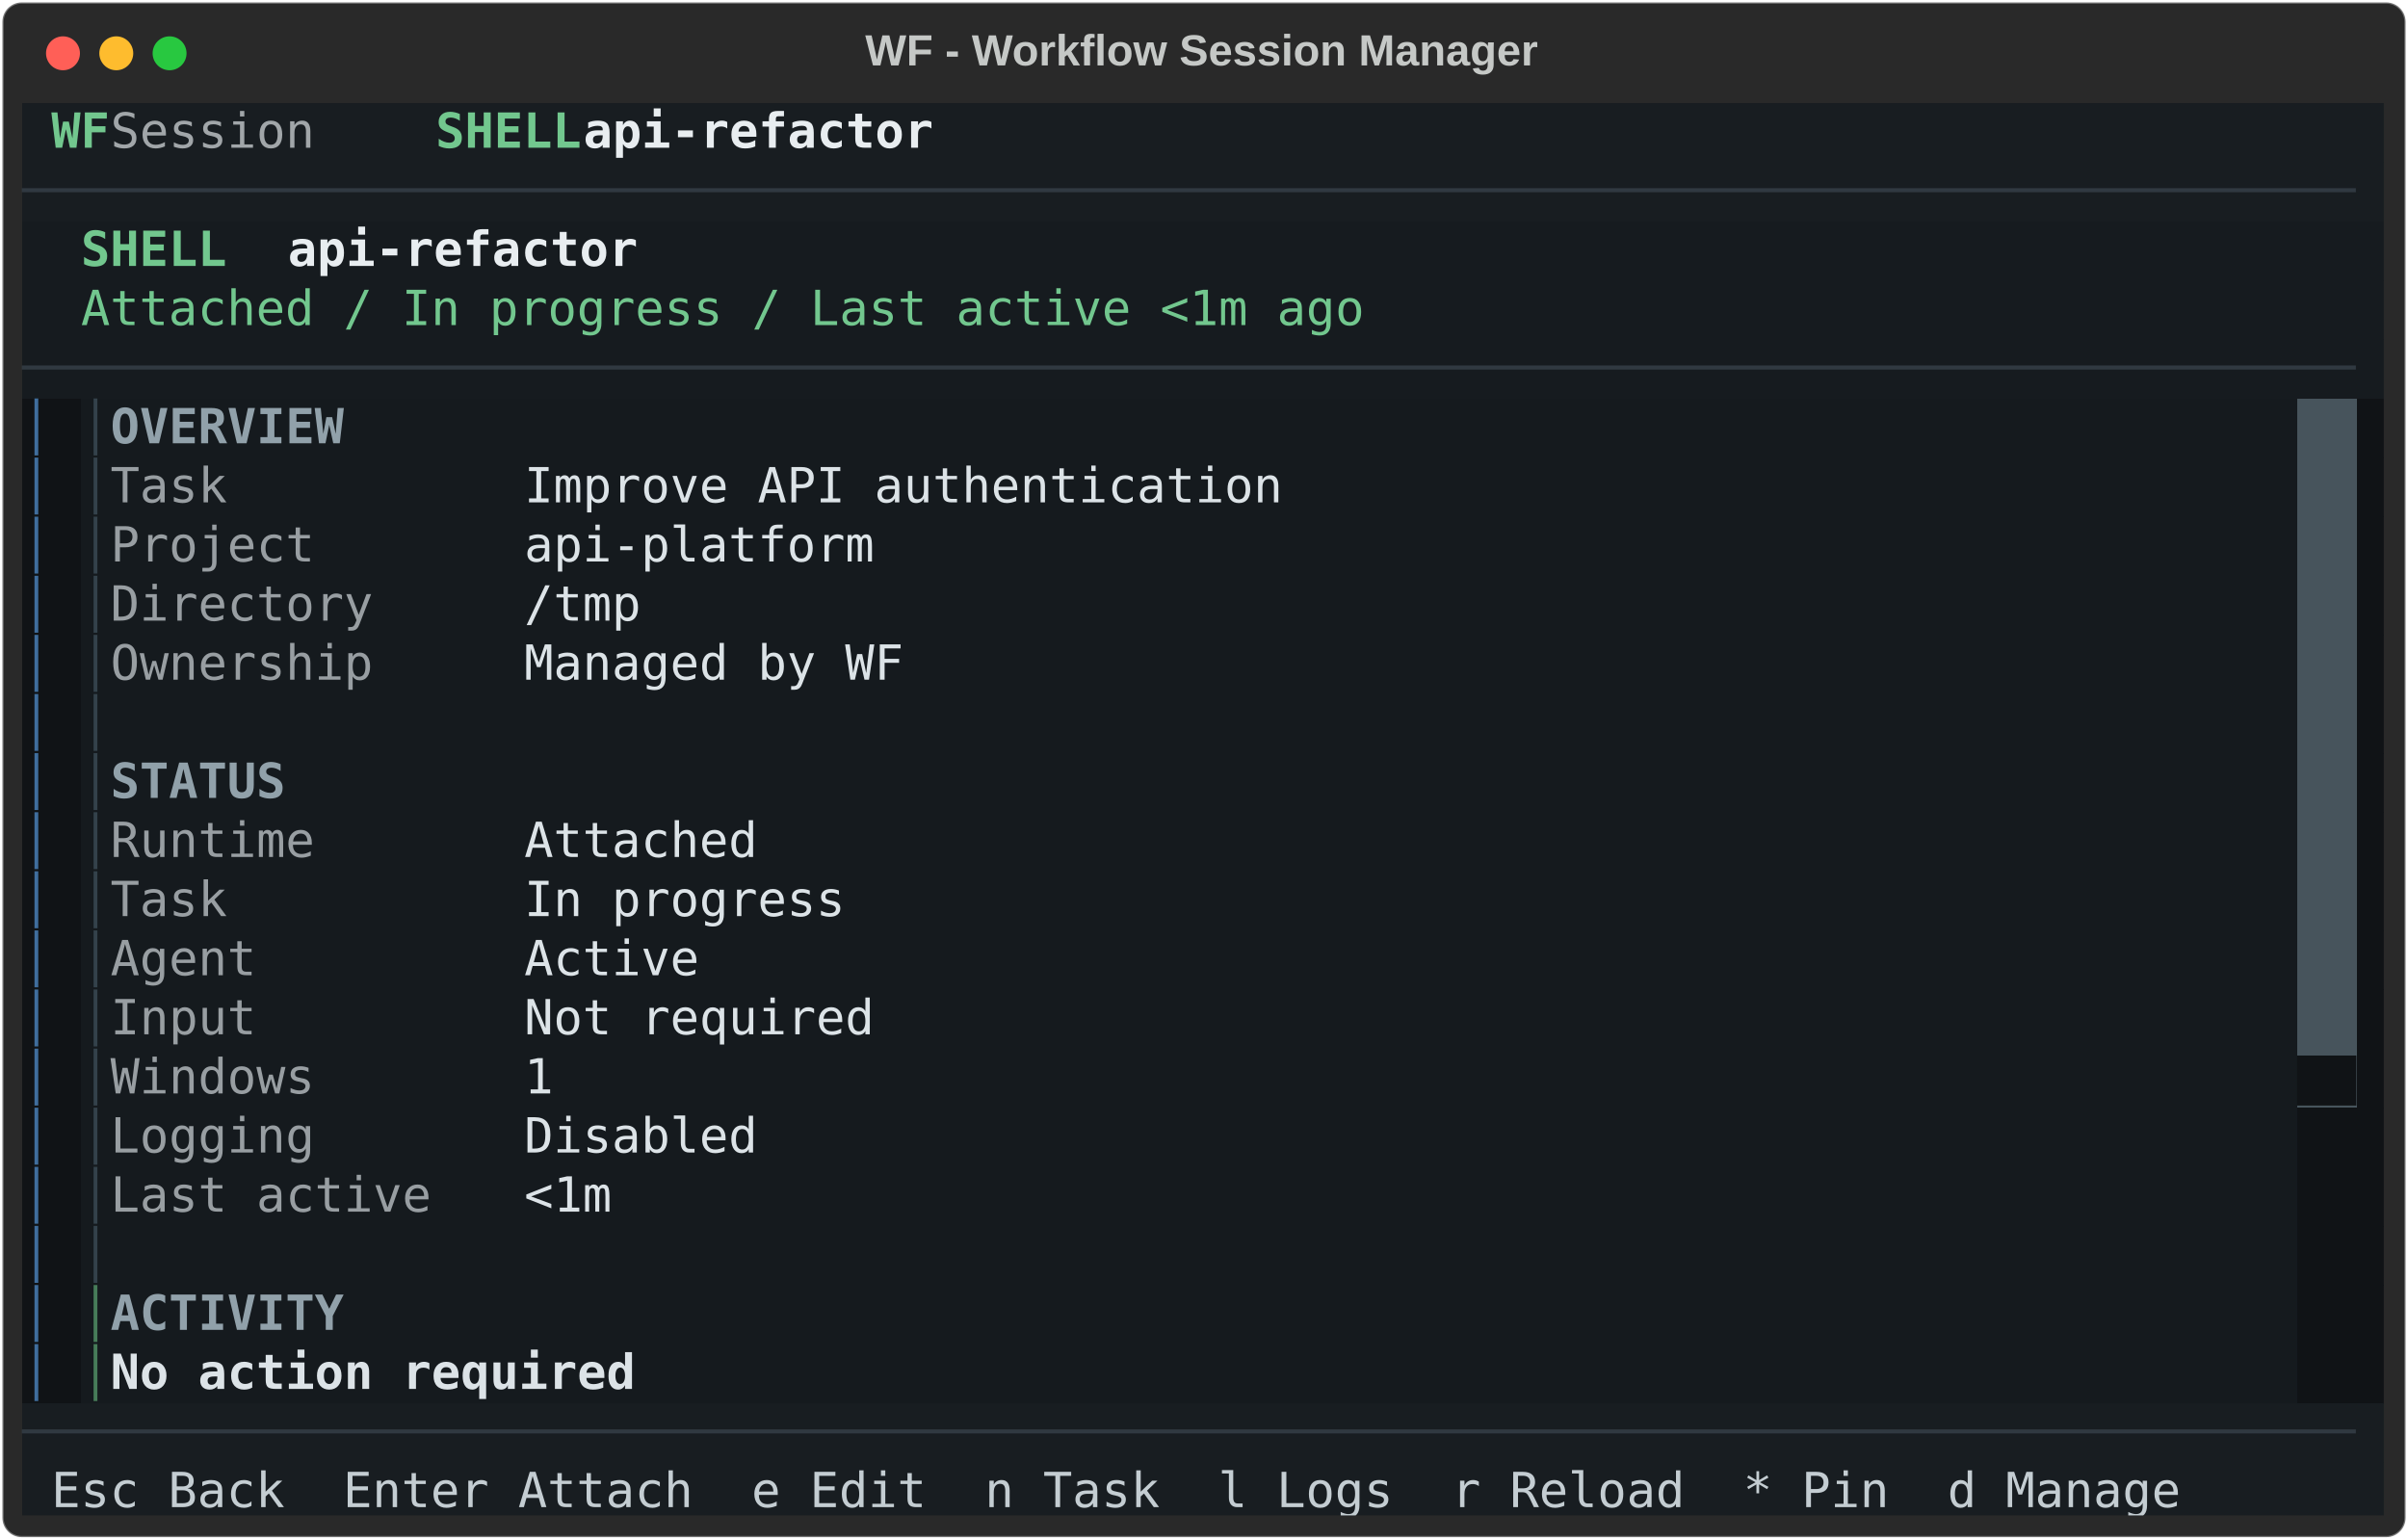
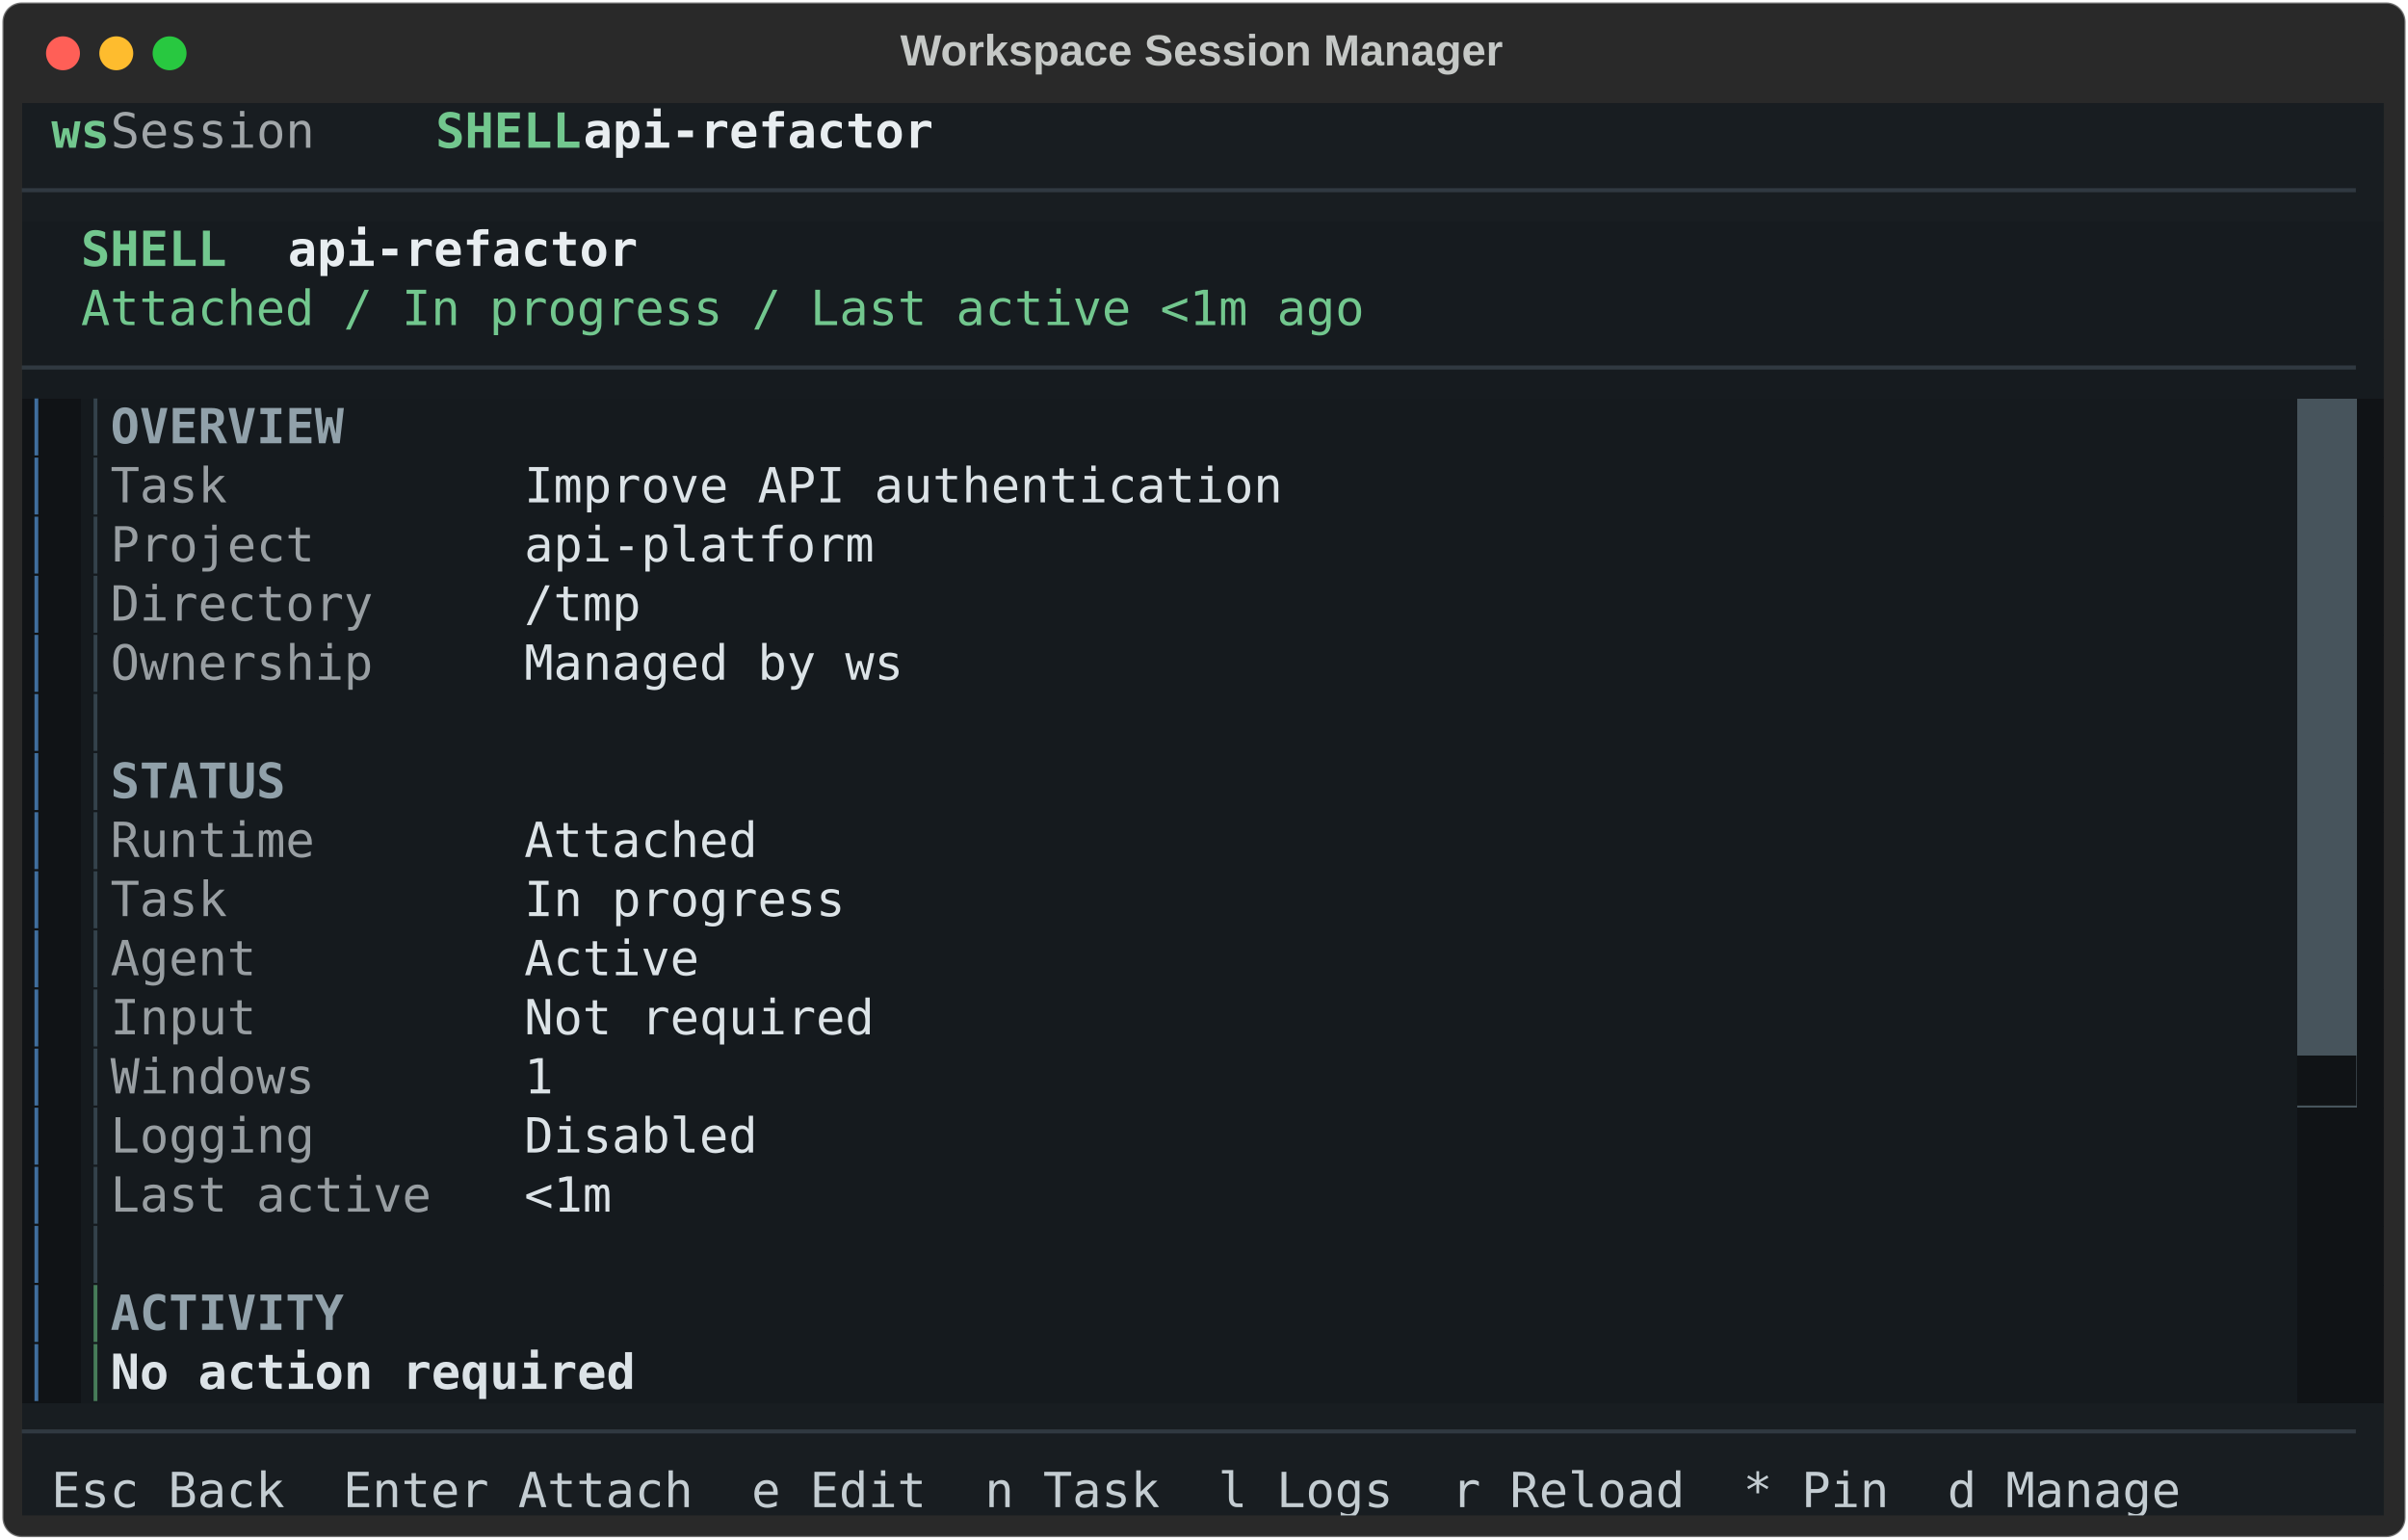
<svg xmlns="http://www.w3.org/2000/svg" class="rich-terminal" viewBox="0 0 994 635.6">
  <style>

    @font-face {
        font-family: "Fira Code";
        src: local("FiraCode-Regular"),
                url("https://cdnjs.cloudflare.com/ajax/libs/firacode/6.2.0/woff2/FiraCode-Regular.woff2") format("woff2"),
                url("https://cdnjs.cloudflare.com/ajax/libs/firacode/6.2.0/woff/FiraCode-Regular.woff") format("woff");
        font-style: normal;
        font-weight: 400;
    }
    @font-face {
        font-family: "Fira Code";
        src: local("FiraCode-Bold"),
                url("https://cdnjs.cloudflare.com/ajax/libs/firacode/6.2.0/woff2/FiraCode-Bold.woff2") format("woff2"),
                url("https://cdnjs.cloudflare.com/ajax/libs/firacode/6.2.0/woff/FiraCode-Bold.woff") format("woff");
        font-style: bold;
        font-weight: 700;
    }

    .terminal-matrix {
        font-family: Fira Code, monospace;
        font-size: 20px;
        line-height: 24.4px;
        font-variant-east-asian: full-width;
    }

    .terminal-title {
        font-size: 18px;
        font-weight: bold;
        font-family: arial;
    }

    .terminal-r1 { fill: #c5c8c6 }
.terminal-r2 { fill: #72c78e;font-weight: bold }
.terminal-r3 { fill: #a1a6a9 }
.terminal-r4 { fill: #e8edf0;font-weight: bold }
.terminal-r5 { fill: #303941 }
.terminal-r6 { fill: #72c78e }
.terminal-r7 { fill: #3f6e9d }
.terminal-r8 { fill: #34424b }
.terminal-r9 { fill: #91a1aa;font-weight: bold }
.terminal-r10 { fill: #101316 }
.terminal-r11 { fill: #989ea2 }
.terminal-r12 { fill: #dce3e7 }
.terminal-r13 { fill: #e8edf0 }
.terminal-r14 { fill: #477c59 }
.terminal-r15 { fill: #dce3e7;font-weight: bold }
.terminal-r16 { fill: #c4cdd2 }
    </style>
  <defs>
    <clipPath id="terminal-clip-terminal">
      <rect x="0" y="0" width="975.0" height="584.6" />
    </clipPath>
    <clipPath id="terminal-line-0">
      <rect x="0" y="1.5" width="976" height="24.65" />
    </clipPath>
    <clipPath id="terminal-line-1">
      <rect x="0" y="25.9" width="976" height="24.65" />
    </clipPath>
    <clipPath id="terminal-line-2">
      <rect x="0" y="50.3" width="976" height="24.65" />
    </clipPath>
    <clipPath id="terminal-line-3">
      <rect x="0" y="74.7" width="976" height="24.65" />
    </clipPath>
    <clipPath id="terminal-line-4">
      <rect x="0" y="99.1" width="976" height="24.65" />
    </clipPath>
    <clipPath id="terminal-line-5">
      <rect x="0" y="123.5" width="976" height="24.65" />
    </clipPath>
    <clipPath id="terminal-line-6">
      <rect x="0" y="147.9" width="976" height="24.65" />
    </clipPath>
    <clipPath id="terminal-line-7">
      <rect x="0" y="172.3" width="976" height="24.65" />
    </clipPath>
    <clipPath id="terminal-line-8">
      <rect x="0" y="196.7" width="976" height="24.65" />
    </clipPath>
    <clipPath id="terminal-line-9">
      <rect x="0" y="221.1" width="976" height="24.65" />
    </clipPath>
    <clipPath id="terminal-line-10">
      <rect x="0" y="245.5" width="976" height="24.65" />
    </clipPath>
    <clipPath id="terminal-line-11">
      <rect x="0" y="269.9" width="976" height="24.65" />
    </clipPath>
    <clipPath id="terminal-line-12">
      <rect x="0" y="294.3" width="976" height="24.65" />
    </clipPath>
    <clipPath id="terminal-line-13">
      <rect x="0" y="318.7" width="976" height="24.65" />
    </clipPath>
    <clipPath id="terminal-line-14">
      <rect x="0" y="343.1" width="976" height="24.65" />
    </clipPath>
    <clipPath id="terminal-line-15">
      <rect x="0" y="367.5" width="976" height="24.65" />
    </clipPath>
    <clipPath id="terminal-line-16">
      <rect x="0" y="391.9" width="976" height="24.65" />
    </clipPath>
    <clipPath id="terminal-line-17">
      <rect x="0" y="416.3" width="976" height="24.65" />
    </clipPath>
    <clipPath id="terminal-line-18">
      <rect x="0" y="440.7" width="976" height="24.65" />
    </clipPath>
    <clipPath id="terminal-line-19">
      <rect x="0" y="465.1" width="976" height="24.65" />
    </clipPath>
    <clipPath id="terminal-line-20">
      <rect x="0" y="489.5" width="976" height="24.65" />
    </clipPath>
    <clipPath id="terminal-line-21">
      <rect x="0" y="513.9" width="976" height="24.65" />
    </clipPath>
    <clipPath id="terminal-line-22">
      <rect x="0" y="538.3" width="976" height="24.65" />
    </clipPath>
  </defs>
  <rect fill="#292929" stroke="rgba(255,255,255,0.35)" stroke-width="1" x="1" y="1" width="992" height="633.6" rx="8" />
-   <text class="terminal-title" fill="#c5c8c6" text-anchor="middle" x="496" y="27">WF - Workflow Session Manager</text>
+   <text class="terminal-title" fill="#c5c8c6" text-anchor="middle" x="496" y="27">Workspace Session Manager</text>
  <g transform="translate(26,22)">
    <circle cx="0" cy="0" r="7" fill="#ff5f57" />
    <circle cx="22" cy="0" r="7" fill="#febc2e" />
    <circle cx="44" cy="0" r="7" fill="#28c840" />
  </g>
  <g transform="translate(9, 41)" clip-path="url(#terminal-clip-terminal)">
    <rect fill="#181d21" x="0" y="1.5" width="12.2" height="24.65" shape-rendering="crispEdges" />
    <rect fill="#181d21" x="12.2" y="1.5" width="24.4" height="24.65" shape-rendering="crispEdges" />
    <rect fill="#181d21" x="36.6" y="1.5" width="134.2" height="24.65" shape-rendering="crispEdges" />
    <rect fill="#181d21" x="170.8" y="1.5" width="61" height="24.65" shape-rendering="crispEdges" />
    <rect fill="#181d21" x="231.8" y="1.5" width="170.8" height="24.65" shape-rendering="crispEdges" />
    <rect fill="#181d21" x="402.6" y="1.5" width="573.4" height="24.65" shape-rendering="crispEdges" />
    <rect fill="#181d21" x="0" y="25.9" width="976" height="24.65" shape-rendering="crispEdges" />
    <rect fill="#161b1f" x="0" y="50.3" width="24.4" height="24.65" shape-rendering="crispEdges" />
    <rect fill="#161b1f" x="24.4" y="50.3" width="85.4" height="24.65" shape-rendering="crispEdges" />
    <rect fill="#161b1f" x="109.8" y="50.3" width="146.4" height="24.65" shape-rendering="crispEdges" />
    <rect fill="#161b1f" x="256.2" y="50.3" width="719.8" height="24.65" shape-rendering="crispEdges" />
    <rect fill="#161b1f" x="0" y="74.7" width="24.4" height="24.65" shape-rendering="crispEdges" />
    <rect fill="#161b1f" x="24.4" y="74.7" width="536.8" height="24.65" shape-rendering="crispEdges" />
    <rect fill="#161b1f" x="561.2" y="74.7" width="414.8" height="24.65" shape-rendering="crispEdges" />
    <rect fill="#161b1f" x="0" y="99.1" width="976" height="24.65" shape-rendering="crispEdges" />
    <rect fill="#101316" x="0" y="123.5" width="12.2" height="24.65" shape-rendering="crispEdges" />
    <rect fill="#101316" x="12.2" y="123.5" width="12.2" height="24.65" shape-rendering="crispEdges" />
    <rect fill="#151a1e" x="24.4" y="123.5" width="12.2" height="24.65" shape-rendering="crispEdges" />
    <rect fill="#151a1e" x="36.6" y="123.5" width="97.6" height="24.65" shape-rendering="crispEdges" />
    <rect fill="#151a1e" x="134.2" y="123.5" width="805.2" height="24.65" shape-rendering="crispEdges" />
    <rect fill="#47545c" x="939.4" y="123.5" width="24.4" height="24.65" shape-rendering="crispEdges" />
    <rect fill="#101316" x="963.8" y="123.5" width="12.2" height="24.65" shape-rendering="crispEdges" />
    <rect fill="#101316" x="0" y="147.9" width="12.2" height="24.65" shape-rendering="crispEdges" />
    <rect fill="#101316" x="12.2" y="147.9" width="12.2" height="24.65" shape-rendering="crispEdges" />
    <rect fill="#151a1e" x="24.4" y="147.9" width="12.2" height="24.65" shape-rendering="crispEdges" />
    <rect fill="#151a1e" x="36.6" y="147.9" width="170.8" height="24.65" shape-rendering="crispEdges" />
    <rect fill="#151a1e" x="207.4" y="147.9" width="317.2" height="24.65" shape-rendering="crispEdges" />
    <rect fill="#151a1e" x="524.6" y="147.9" width="414.8" height="24.65" shape-rendering="crispEdges" />
    <rect fill="#47545c" x="939.4" y="147.9" width="24.4" height="24.65" shape-rendering="crispEdges" />
    <rect fill="#101316" x="963.8" y="147.9" width="12.2" height="24.65" shape-rendering="crispEdges" />
    <rect fill="#101316" x="0" y="172.3" width="12.2" height="24.65" shape-rendering="crispEdges" />
    <rect fill="#101316" x="12.2" y="172.3" width="12.2" height="24.65" shape-rendering="crispEdges" />
    <rect fill="#151a1e" x="24.4" y="172.3" width="12.2" height="24.65" shape-rendering="crispEdges" />
    <rect fill="#151a1e" x="36.6" y="172.3" width="170.8" height="24.65" shape-rendering="crispEdges" />
    <rect fill="#151a1e" x="207.4" y="172.3" width="146.4" height="24.65" shape-rendering="crispEdges" />
    <rect fill="#151a1e" x="353.8" y="172.3" width="585.6" height="24.65" shape-rendering="crispEdges" />
    <rect fill="#47545c" x="939.4" y="172.3" width="24.4" height="24.65" shape-rendering="crispEdges" />
    <rect fill="#101316" x="963.8" y="172.3" width="12.2" height="24.65" shape-rendering="crispEdges" />
    <rect fill="#101316" x="0" y="196.7" width="12.2" height="24.65" shape-rendering="crispEdges" />
    <rect fill="#101316" x="12.2" y="196.7" width="12.2" height="24.65" shape-rendering="crispEdges" />
    <rect fill="#151a1e" x="24.4" y="196.7" width="12.2" height="24.65" shape-rendering="crispEdges" />
    <rect fill="#151a1e" x="36.6" y="196.7" width="170.8" height="24.65" shape-rendering="crispEdges" />
    <rect fill="#151a1e" x="207.4" y="196.7" width="48.8" height="24.65" shape-rendering="crispEdges" />
    <rect fill="#151a1e" x="256.2" y="196.7" width="683.2" height="24.65" shape-rendering="crispEdges" />
    <rect fill="#47545c" x="939.4" y="196.7" width="24.4" height="24.65" shape-rendering="crispEdges" />
    <rect fill="#101316" x="963.8" y="196.7" width="12.2" height="24.65" shape-rendering="crispEdges" />
    <rect fill="#101316" x="0" y="221.1" width="12.2" height="24.65" shape-rendering="crispEdges" />
    <rect fill="#101316" x="12.2" y="221.1" width="12.2" height="24.65" shape-rendering="crispEdges" />
    <rect fill="#151a1e" x="24.4" y="221.1" width="12.2" height="24.65" shape-rendering="crispEdges" />
    <rect fill="#151a1e" x="36.6" y="221.1" width="170.8" height="24.65" shape-rendering="crispEdges" />
    <rect fill="#151a1e" x="207.4" y="221.1" width="158.6" height="24.65" shape-rendering="crispEdges" />
    <rect fill="#151a1e" x="366" y="221.1" width="573.4" height="24.65" shape-rendering="crispEdges" />
    <rect fill="#47545c" x="939.4" y="221.1" width="24.4" height="24.65" shape-rendering="crispEdges" />
    <rect fill="#101316" x="963.8" y="221.1" width="12.2" height="24.65" shape-rendering="crispEdges" />
    <rect fill="#101316" x="0" y="245.5" width="12.2" height="24.65" shape-rendering="crispEdges" />
    <rect fill="#101316" x="12.2" y="245.5" width="12.2" height="24.65" shape-rendering="crispEdges" />
    <rect fill="#151a1e" x="24.4" y="245.5" width="12.2" height="24.65" shape-rendering="crispEdges" />
    <rect fill="#151a1e" x="36.6" y="245.5" width="0" height="24.65" shape-rendering="crispEdges" />
    <rect fill="#151a1e" x="36.6" y="245.5" width="902.8" height="24.65" shape-rendering="crispEdges" />
    <rect fill="#47545c" x="939.4" y="245.5" width="24.4" height="24.65" shape-rendering="crispEdges" />
    <rect fill="#101316" x="963.8" y="245.5" width="12.2" height="24.65" shape-rendering="crispEdges" />
    <rect fill="#101316" x="0" y="269.9" width="12.2" height="24.65" shape-rendering="crispEdges" />
    <rect fill="#101316" x="12.2" y="269.9" width="12.2" height="24.65" shape-rendering="crispEdges" />
    <rect fill="#151a1e" x="24.4" y="269.9" width="12.2" height="24.65" shape-rendering="crispEdges" />
    <rect fill="#151a1e" x="36.6" y="269.9" width="73.2" height="24.65" shape-rendering="crispEdges" />
    <rect fill="#151a1e" x="109.8" y="269.9" width="829.6" height="24.65" shape-rendering="crispEdges" />
    <rect fill="#47545c" x="939.4" y="269.9" width="24.4" height="24.65" shape-rendering="crispEdges" />
    <rect fill="#101316" x="963.8" y="269.9" width="12.2" height="24.65" shape-rendering="crispEdges" />
    <rect fill="#101316" x="0" y="294.3" width="12.2" height="24.65" shape-rendering="crispEdges" />
    <rect fill="#101316" x="12.2" y="294.3" width="12.2" height="24.65" shape-rendering="crispEdges" />
    <rect fill="#151a1e" x="24.4" y="294.3" width="12.2" height="24.65" shape-rendering="crispEdges" />
    <rect fill="#151a1e" x="36.6" y="294.3" width="170.8" height="24.65" shape-rendering="crispEdges" />
    <rect fill="#151a1e" x="207.4" y="294.3" width="97.6" height="24.65" shape-rendering="crispEdges" />
    <rect fill="#151a1e" x="305" y="294.3" width="634.4" height="24.65" shape-rendering="crispEdges" />
    <rect fill="#47545c" x="939.4" y="294.3" width="24.4" height="24.65" shape-rendering="crispEdges" />
    <rect fill="#101316" x="963.8" y="294.3" width="12.2" height="24.65" shape-rendering="crispEdges" />
    <rect fill="#101316" x="0" y="318.7" width="12.2" height="24.65" shape-rendering="crispEdges" />
    <rect fill="#101316" x="12.2" y="318.7" width="12.2" height="24.65" shape-rendering="crispEdges" />
    <rect fill="#151a1e" x="24.4" y="318.7" width="12.2" height="24.65" shape-rendering="crispEdges" />
    <rect fill="#151a1e" x="36.6" y="318.7" width="170.8" height="24.65" shape-rendering="crispEdges" />
    <rect fill="#151a1e" x="207.4" y="318.7" width="134.2" height="24.65" shape-rendering="crispEdges" />
    <rect fill="#151a1e" x="341.6" y="318.7" width="597.8" height="24.65" shape-rendering="crispEdges" />
    <rect fill="#47545c" x="939.4" y="318.7" width="24.4" height="24.65" shape-rendering="crispEdges" />
    <rect fill="#101316" x="963.8" y="318.7" width="12.2" height="24.65" shape-rendering="crispEdges" />
    <rect fill="#101316" x="0" y="343.1" width="12.2" height="24.65" shape-rendering="crispEdges" />
    <rect fill="#101316" x="12.2" y="343.1" width="12.2" height="24.65" shape-rendering="crispEdges" />
    <rect fill="#151a1e" x="24.4" y="343.1" width="12.2" height="24.65" shape-rendering="crispEdges" />
    <rect fill="#151a1e" x="36.6" y="343.1" width="170.8" height="24.65" shape-rendering="crispEdges" />
    <rect fill="#151a1e" x="207.4" y="343.1" width="73.2" height="24.65" shape-rendering="crispEdges" />
    <rect fill="#151a1e" x="280.6" y="343.1" width="658.8" height="24.65" shape-rendering="crispEdges" />
    <rect fill="#47545c" x="939.4" y="343.1" width="24.4" height="24.65" shape-rendering="crispEdges" />
    <rect fill="#101316" x="963.8" y="343.1" width="12.2" height="24.65" shape-rendering="crispEdges" />
    <rect fill="#101316" x="0" y="367.5" width="12.2" height="24.65" shape-rendering="crispEdges" />
    <rect fill="#101316" x="12.2" y="367.5" width="12.2" height="24.65" shape-rendering="crispEdges" />
    <rect fill="#151a1e" x="24.4" y="367.5" width="12.2" height="24.65" shape-rendering="crispEdges" />
    <rect fill="#151a1e" x="36.6" y="367.5" width="170.8" height="24.65" shape-rendering="crispEdges" />
    <rect fill="#151a1e" x="207.4" y="367.5" width="146.4" height="24.65" shape-rendering="crispEdges" />
    <rect fill="#151a1e" x="353.8" y="367.5" width="585.6" height="24.65" shape-rendering="crispEdges" />
    <rect fill="#47545c" x="939.4" y="367.5" width="24.4" height="24.65" shape-rendering="crispEdges" />
    <rect fill="#101316" x="963.8" y="367.5" width="12.2" height="24.65" shape-rendering="crispEdges" />
    <rect fill="#101316" x="0" y="391.9" width="12.2" height="24.65" shape-rendering="crispEdges" />
    <rect fill="#101316" x="12.2" y="391.9" width="12.2" height="24.65" shape-rendering="crispEdges" />
    <rect fill="#151a1e" x="24.4" y="391.9" width="12.2" height="24.65" shape-rendering="crispEdges" />
    <rect fill="#151a1e" x="36.6" y="391.9" width="170.8" height="24.65" shape-rendering="crispEdges" />
    <rect fill="#151a1e" x="207.4" y="391.9" width="12.2" height="24.65" shape-rendering="crispEdges" />
    <rect fill="#151a1e" x="219.6" y="391.9" width="719.8" height="24.65" shape-rendering="crispEdges" />
    <rect fill="#47545c" x="939.4" y="391.9" width="24.4" height="24.65" shape-rendering="crispEdges" />
    <rect fill="#101316" x="963.8" y="391.9" width="12.2" height="24.65" shape-rendering="crispEdges" />
    <rect fill="#101316" x="0" y="416.3" width="12.2" height="24.65" shape-rendering="crispEdges" />
    <rect fill="#101316" x="12.2" y="416.3" width="12.2" height="24.65" shape-rendering="crispEdges" />
    <rect fill="#151a1e" x="24.4" y="416.3" width="12.2" height="24.65" shape-rendering="crispEdges" />
    <rect fill="#151a1e" x="36.6" y="416.3" width="170.8" height="24.65" shape-rendering="crispEdges" />
    <rect fill="#151a1e" x="207.4" y="416.3" width="97.6" height="24.65" shape-rendering="crispEdges" />
    <rect fill="#151a1e" x="305" y="416.3" width="634.4" height="24.65" shape-rendering="crispEdges" />
    <rect fill="#101316" x="939.4" y="416.3" width="24.4" height="24.65" shape-rendering="crispEdges" />
    <rect fill="#101316" x="963.8" y="416.3" width="12.2" height="24.65" shape-rendering="crispEdges" />
    <rect fill="#101316" x="0" y="440.7" width="12.2" height="24.65" shape-rendering="crispEdges" />
    <rect fill="#101316" x="12.2" y="440.7" width="12.2" height="24.65" shape-rendering="crispEdges" />
    <rect fill="#151a1e" x="24.4" y="440.7" width="12.2" height="24.65" shape-rendering="crispEdges" />
    <rect fill="#151a1e" x="36.6" y="440.7" width="170.8" height="24.65" shape-rendering="crispEdges" />
    <rect fill="#151a1e" x="207.4" y="440.7" width="36.6" height="24.65" shape-rendering="crispEdges" />
    <rect fill="#151a1e" x="244" y="440.7" width="695.4" height="24.65" shape-rendering="crispEdges" />
    <rect fill="#101316" x="939.4" y="440.7" width="24.4" height="24.65" shape-rendering="crispEdges" />
    <rect fill="#101316" x="963.8" y="440.7" width="12.2" height="24.65" shape-rendering="crispEdges" />
    <rect fill="#101316" x="0" y="465.1" width="12.2" height="24.65" shape-rendering="crispEdges" />
    <rect fill="#101316" x="12.2" y="465.1" width="12.2" height="24.65" shape-rendering="crispEdges" />
    <rect fill="#151a1e" x="24.4" y="465.1" width="12.2" height="24.65" shape-rendering="crispEdges" />
    <rect fill="#151a1e" x="36.6" y="465.1" width="0" height="24.65" shape-rendering="crispEdges" />
    <rect fill="#151a1e" x="36.6" y="465.1" width="902.8" height="24.65" shape-rendering="crispEdges" />
    <rect fill="#101316" x="939.4" y="465.1" width="24.4" height="24.65" shape-rendering="crispEdges" />
    <rect fill="#101316" x="963.8" y="465.1" width="12.2" height="24.65" shape-rendering="crispEdges" />
    <rect fill="#101316" x="0" y="489.5" width="12.2" height="24.65" shape-rendering="crispEdges" />
    <rect fill="#101316" x="12.2" y="489.5" width="12.2" height="24.65" shape-rendering="crispEdges" />
    <rect fill="#151a1e" x="24.4" y="489.5" width="12.2" height="24.65" shape-rendering="crispEdges" />
    <rect fill="#151a1e" x="36.6" y="489.5" width="97.6" height="24.65" shape-rendering="crispEdges" />
    <rect fill="#151a1e" x="134.2" y="489.5" width="805.2" height="24.65" shape-rendering="crispEdges" />
    <rect fill="#101316" x="939.4" y="489.5" width="24.4" height="24.65" shape-rendering="crispEdges" />
    <rect fill="#101316" x="963.8" y="489.5" width="12.2" height="24.65" shape-rendering="crispEdges" />
    <rect fill="#101316" x="0" y="513.9" width="12.2" height="24.65" shape-rendering="crispEdges" />
    <rect fill="#101316" x="12.2" y="513.9" width="12.2" height="24.65" shape-rendering="crispEdges" />
    <rect fill="#151a1e" x="24.4" y="513.9" width="12.2" height="24.65" shape-rendering="crispEdges" />
    <rect fill="#151a1e" x="36.6" y="513.9" width="219.6" height="24.65" shape-rendering="crispEdges" />
    <rect fill="#151a1e" x="256.2" y="513.9" width="683.2" height="24.65" shape-rendering="crispEdges" />
    <rect fill="#101316" x="939.4" y="513.9" width="24.4" height="24.65" shape-rendering="crispEdges" />
    <rect fill="#101316" x="963.8" y="513.9" width="12.2" height="24.65" shape-rendering="crispEdges" />
    <rect fill="#181d21" x="0" y="538.3" width="976" height="24.65" shape-rendering="crispEdges" />
    <rect fill="#181d21" x="0" y="562.7" width="12.2" height="24.65" shape-rendering="crispEdges" />
    <rect fill="#181d21" x="12.2" y="562.7" width="890.6" height="24.65" shape-rendering="crispEdges" />
    <rect fill="#181d21" x="902.8" y="562.7" width="61" height="24.65" shape-rendering="crispEdges" />
    <rect fill="#181d21" x="963.8" y="562.7" width="12.2" height="24.65" shape-rendering="crispEdges" />
    <g class="terminal-matrix">
-       <text class="terminal-r2" x="12.2" y="20" textLength="24.4" clip-path="url(#terminal-line-0)">WF</text>
+       <text class="terminal-r2" x="12.2" y="20" textLength="24.4" clip-path="url(#terminal-line-0)">ws</text>
      <text class="terminal-r3" x="36.6" y="20" textLength="134.2" clip-path="url(#terminal-line-0)">  Session  </text>
      <text class="terminal-r2" x="170.8" y="20" textLength="61" clip-path="url(#terminal-line-0)">SHELL</text>
      <text class="terminal-r4" x="231.8" y="20" textLength="170.8" clip-path="url(#terminal-line-0)">  api-refactor</text>
      <text class="terminal-r1" x="976" y="20" textLength="12.2" clip-path="url(#terminal-line-0)">
</text>
      <text class="terminal-r5" x="0" y="44.4" textLength="976" clip-path="url(#terminal-line-1)">────────────────────────────────────────────────────────────────────────────────</text>
      <text class="terminal-r1" x="976" y="44.4" textLength="12.2" clip-path="url(#terminal-line-1)">
</text>
      <text class="terminal-r2" x="24.4" y="68.8" textLength="85.4" clip-path="url(#terminal-line-2)">SHELL  </text>
      <text class="terminal-r4" x="109.8" y="68.8" textLength="146.4" clip-path="url(#terminal-line-2)">api-refactor</text>
      <text class="terminal-r1" x="976" y="68.8" textLength="12.2" clip-path="url(#terminal-line-2)">
</text>
      <text class="terminal-r6" x="24.4" y="93.2" textLength="536.8" clip-path="url(#terminal-line-3)">Attached / In progress / Last active &lt;1m ago</text>
      <text class="terminal-r1" x="976" y="93.2" textLength="12.2" clip-path="url(#terminal-line-3)">
</text>
      <text class="terminal-r5" x="0" y="117.6" textLength="976" clip-path="url(#terminal-line-4)">────────────────────────────────────────────────────────────────────────────────</text>
      <text class="terminal-r1" x="976" y="117.6" textLength="12.2" clip-path="url(#terminal-line-4)">
</text>
      <text class="terminal-r7" x="0" y="142" textLength="12.2" clip-path="url(#terminal-line-5)">│</text>
      <text class="terminal-r8" x="24.4" y="142" textLength="12.2" clip-path="url(#terminal-line-5)">│</text>
      <text class="terminal-r9" x="36.6" y="142" textLength="97.6" clip-path="url(#terminal-line-5)">OVERVIEW</text>
      <text class="terminal-r1" x="976" y="142" textLength="12.2" clip-path="url(#terminal-line-5)">
</text>
      <text class="terminal-r7" x="0" y="166.4" textLength="12.2" clip-path="url(#terminal-line-6)">│</text>
      <text class="terminal-r8" x="24.4" y="166.4" textLength="12.2" clip-path="url(#terminal-line-6)">│</text>
      <text class="terminal-r11" x="36.6" y="166.4" textLength="170.8" clip-path="url(#terminal-line-6)">Task          </text>
      <text class="terminal-r12" x="207.4" y="166.4" textLength="317.2" clip-path="url(#terminal-line-6)">Improve API authentication</text>
      <text class="terminal-r1" x="976" y="166.4" textLength="12.2" clip-path="url(#terminal-line-6)">
</text>
      <text class="terminal-r7" x="0" y="190.8" textLength="12.2" clip-path="url(#terminal-line-7)">│</text>
      <text class="terminal-r8" x="24.4" y="190.8" textLength="12.2" clip-path="url(#terminal-line-7)">│</text>
      <text class="terminal-r11" x="36.6" y="190.8" textLength="170.8" clip-path="url(#terminal-line-7)">Project       </text>
      <text class="terminal-r12" x="207.4" y="190.8" textLength="146.4" clip-path="url(#terminal-line-7)">api-platform</text>
      <text class="terminal-r1" x="976" y="190.8" textLength="12.2" clip-path="url(#terminal-line-7)">
</text>
      <text class="terminal-r7" x="0" y="215.2" textLength="12.2" clip-path="url(#terminal-line-8)">│</text>
      <text class="terminal-r8" x="24.4" y="215.2" textLength="12.2" clip-path="url(#terminal-line-8)">│</text>
      <text class="terminal-r11" x="36.6" y="215.2" textLength="170.8" clip-path="url(#terminal-line-8)">Directory     </text>
      <text class="terminal-r12" x="207.4" y="215.2" textLength="48.8" clip-path="url(#terminal-line-8)">/tmp</text>
      <text class="terminal-r1" x="976" y="215.2" textLength="12.2" clip-path="url(#terminal-line-8)">
</text>
      <text class="terminal-r7" x="0" y="239.6" textLength="12.2" clip-path="url(#terminal-line-9)">│</text>
      <text class="terminal-r8" x="24.4" y="239.6" textLength="12.2" clip-path="url(#terminal-line-9)">│</text>
      <text class="terminal-r11" x="36.6" y="239.6" textLength="170.8" clip-path="url(#terminal-line-9)">Ownership     </text>
-       <text class="terminal-r12" x="207.4" y="239.6" textLength="158.6" clip-path="url(#terminal-line-9)">Managed by WF</text>
+       <text class="terminal-r12" x="207.4" y="239.6" textLength="158.6" clip-path="url(#terminal-line-9)">Managed by ws</text>
      <text class="terminal-r1" x="976" y="239.6" textLength="12.2" clip-path="url(#terminal-line-9)">
</text>
      <text class="terminal-r7" x="0" y="264" textLength="12.2" clip-path="url(#terminal-line-10)">│</text>
      <text class="terminal-r8" x="24.4" y="264" textLength="12.2" clip-path="url(#terminal-line-10)">│</text>
      <text class="terminal-r1" x="976" y="264" textLength="12.2" clip-path="url(#terminal-line-10)">
</text>
      <text class="terminal-r7" x="0" y="288.4" textLength="12.2" clip-path="url(#terminal-line-11)">│</text>
      <text class="terminal-r8" x="24.4" y="288.4" textLength="12.2" clip-path="url(#terminal-line-11)">│</text>
      <text class="terminal-r9" x="36.6" y="288.4" textLength="73.2" clip-path="url(#terminal-line-11)">STATUS</text>
      <text class="terminal-r1" x="976" y="288.4" textLength="12.2" clip-path="url(#terminal-line-11)">
</text>
      <text class="terminal-r7" x="0" y="312.8" textLength="12.2" clip-path="url(#terminal-line-12)">│</text>
      <text class="terminal-r8" x="24.4" y="312.8" textLength="12.2" clip-path="url(#terminal-line-12)">│</text>
      <text class="terminal-r11" x="36.6" y="312.8" textLength="170.8" clip-path="url(#terminal-line-12)">Runtime       </text>
      <text class="terminal-r12" x="207.4" y="312.8" textLength="97.6" clip-path="url(#terminal-line-12)">Attached</text>
      <text class="terminal-r1" x="976" y="312.8" textLength="12.2" clip-path="url(#terminal-line-12)">
</text>
      <text class="terminal-r7" x="0" y="337.2" textLength="12.2" clip-path="url(#terminal-line-13)">│</text>
      <text class="terminal-r8" x="24.4" y="337.2" textLength="12.2" clip-path="url(#terminal-line-13)">│</text>
      <text class="terminal-r11" x="36.6" y="337.2" textLength="170.8" clip-path="url(#terminal-line-13)">Task          </text>
      <text class="terminal-r12" x="207.4" y="337.2" textLength="134.2" clip-path="url(#terminal-line-13)">In progress</text>
      <text class="terminal-r1" x="976" y="337.2" textLength="12.2" clip-path="url(#terminal-line-13)">
</text>
      <text class="terminal-r7" x="0" y="361.6" textLength="12.2" clip-path="url(#terminal-line-14)">│</text>
      <text class="terminal-r8" x="24.4" y="361.6" textLength="12.2" clip-path="url(#terminal-line-14)">│</text>
      <text class="terminal-r11" x="36.6" y="361.6" textLength="170.8" clip-path="url(#terminal-line-14)">Agent         </text>
      <text class="terminal-r12" x="207.4" y="361.6" textLength="73.2" clip-path="url(#terminal-line-14)">Active</text>
      <text class="terminal-r1" x="976" y="361.6" textLength="12.2" clip-path="url(#terminal-line-14)">
</text>
      <text class="terminal-r7" x="0" y="386" textLength="12.2" clip-path="url(#terminal-line-15)">│</text>
      <text class="terminal-r8" x="24.4" y="386" textLength="12.2" clip-path="url(#terminal-line-15)">│</text>
      <text class="terminal-r11" x="36.6" y="386" textLength="170.8" clip-path="url(#terminal-line-15)">Input         </text>
      <text class="terminal-r12" x="207.4" y="386" textLength="146.4" clip-path="url(#terminal-line-15)">Not required</text>
      <text class="terminal-r1" x="976" y="386" textLength="12.2" clip-path="url(#terminal-line-15)">
</text>
      <text class="terminal-r7" x="0" y="410.4" textLength="12.2" clip-path="url(#terminal-line-16)">│</text>
      <text class="terminal-r8" x="24.4" y="410.4" textLength="12.2" clip-path="url(#terminal-line-16)">│</text>
      <text class="terminal-r11" x="36.6" y="410.4" textLength="170.8" clip-path="url(#terminal-line-16)">Windows       </text>
      <text class="terminal-r12" x="207.4" y="410.4" textLength="12.2" clip-path="url(#terminal-line-16)">1</text>
      <text class="terminal-r10" x="939.4" y="410.4" textLength="24.4" clip-path="url(#terminal-line-16)">▇▇</text>
      <text class="terminal-r1" x="976" y="410.4" textLength="12.2" clip-path="url(#terminal-line-16)">
</text>
      <text class="terminal-r7" x="0" y="434.8" textLength="12.2" clip-path="url(#terminal-line-17)">│</text>
      <text class="terminal-r8" x="24.4" y="434.8" textLength="12.2" clip-path="url(#terminal-line-17)">│</text>
      <text class="terminal-r11" x="36.6" y="434.8" textLength="170.8" clip-path="url(#terminal-line-17)">Logging       </text>
      <text class="terminal-r12" x="207.4" y="434.8" textLength="97.6" clip-path="url(#terminal-line-17)">Disabled</text>
      <text class="terminal-r1" x="976" y="434.8" textLength="12.2" clip-path="url(#terminal-line-17)">
</text>
      <text class="terminal-r7" x="0" y="459.2" textLength="12.2" clip-path="url(#terminal-line-18)">│</text>
      <text class="terminal-r8" x="24.4" y="459.2" textLength="12.2" clip-path="url(#terminal-line-18)">│</text>
      <text class="terminal-r11" x="36.6" y="459.2" textLength="170.8" clip-path="url(#terminal-line-18)">Last active   </text>
      <text class="terminal-r12" x="207.4" y="459.2" textLength="36.6" clip-path="url(#terminal-line-18)">&lt;1m</text>
      <text class="terminal-r1" x="976" y="459.2" textLength="12.2" clip-path="url(#terminal-line-18)">
</text>
      <text class="terminal-r7" x="0" y="483.6" textLength="12.2" clip-path="url(#terminal-line-19)">│</text>
      <text class="terminal-r8" x="24.4" y="483.6" textLength="12.2" clip-path="url(#terminal-line-19)">│</text>
      <text class="terminal-r1" x="976" y="483.6" textLength="12.2" clip-path="url(#terminal-line-19)">
</text>
      <text class="terminal-r7" x="0" y="508" textLength="12.2" clip-path="url(#terminal-line-20)">│</text>
      <text class="terminal-r14" x="24.4" y="508" textLength="12.2" clip-path="url(#terminal-line-20)">│</text>
      <text class="terminal-r9" x="36.6" y="508" textLength="97.6" clip-path="url(#terminal-line-20)">ACTIVITY</text>
      <text class="terminal-r1" x="976" y="508" textLength="12.2" clip-path="url(#terminal-line-20)">
</text>
      <text class="terminal-r7" x="0" y="532.4" textLength="12.2" clip-path="url(#terminal-line-21)">│</text>
      <text class="terminal-r14" x="24.4" y="532.4" textLength="12.2" clip-path="url(#terminal-line-21)">│</text>
      <text class="terminal-r15" x="36.6" y="532.4" textLength="219.6" clip-path="url(#terminal-line-21)">No action required</text>
      <text class="terminal-r1" x="976" y="532.4" textLength="12.2" clip-path="url(#terminal-line-21)">
</text>
      <text class="terminal-r5" x="0" y="556.8" textLength="976" clip-path="url(#terminal-line-22)">────────────────────────────────────────────────────────────────────────────────</text>
      <text class="terminal-r1" x="976" y="556.8" textLength="12.2" clip-path="url(#terminal-line-22)">
</text>
      <text class="terminal-r16" x="12.2" y="581.2" textLength="890.6" clip-path="url(#terminal-line-23)">Esc Back  Enter Attach  e Edit  n Task  l Logs  r Reload  * Pin  d Manage</text>
    </g>
  </g>
</svg>
